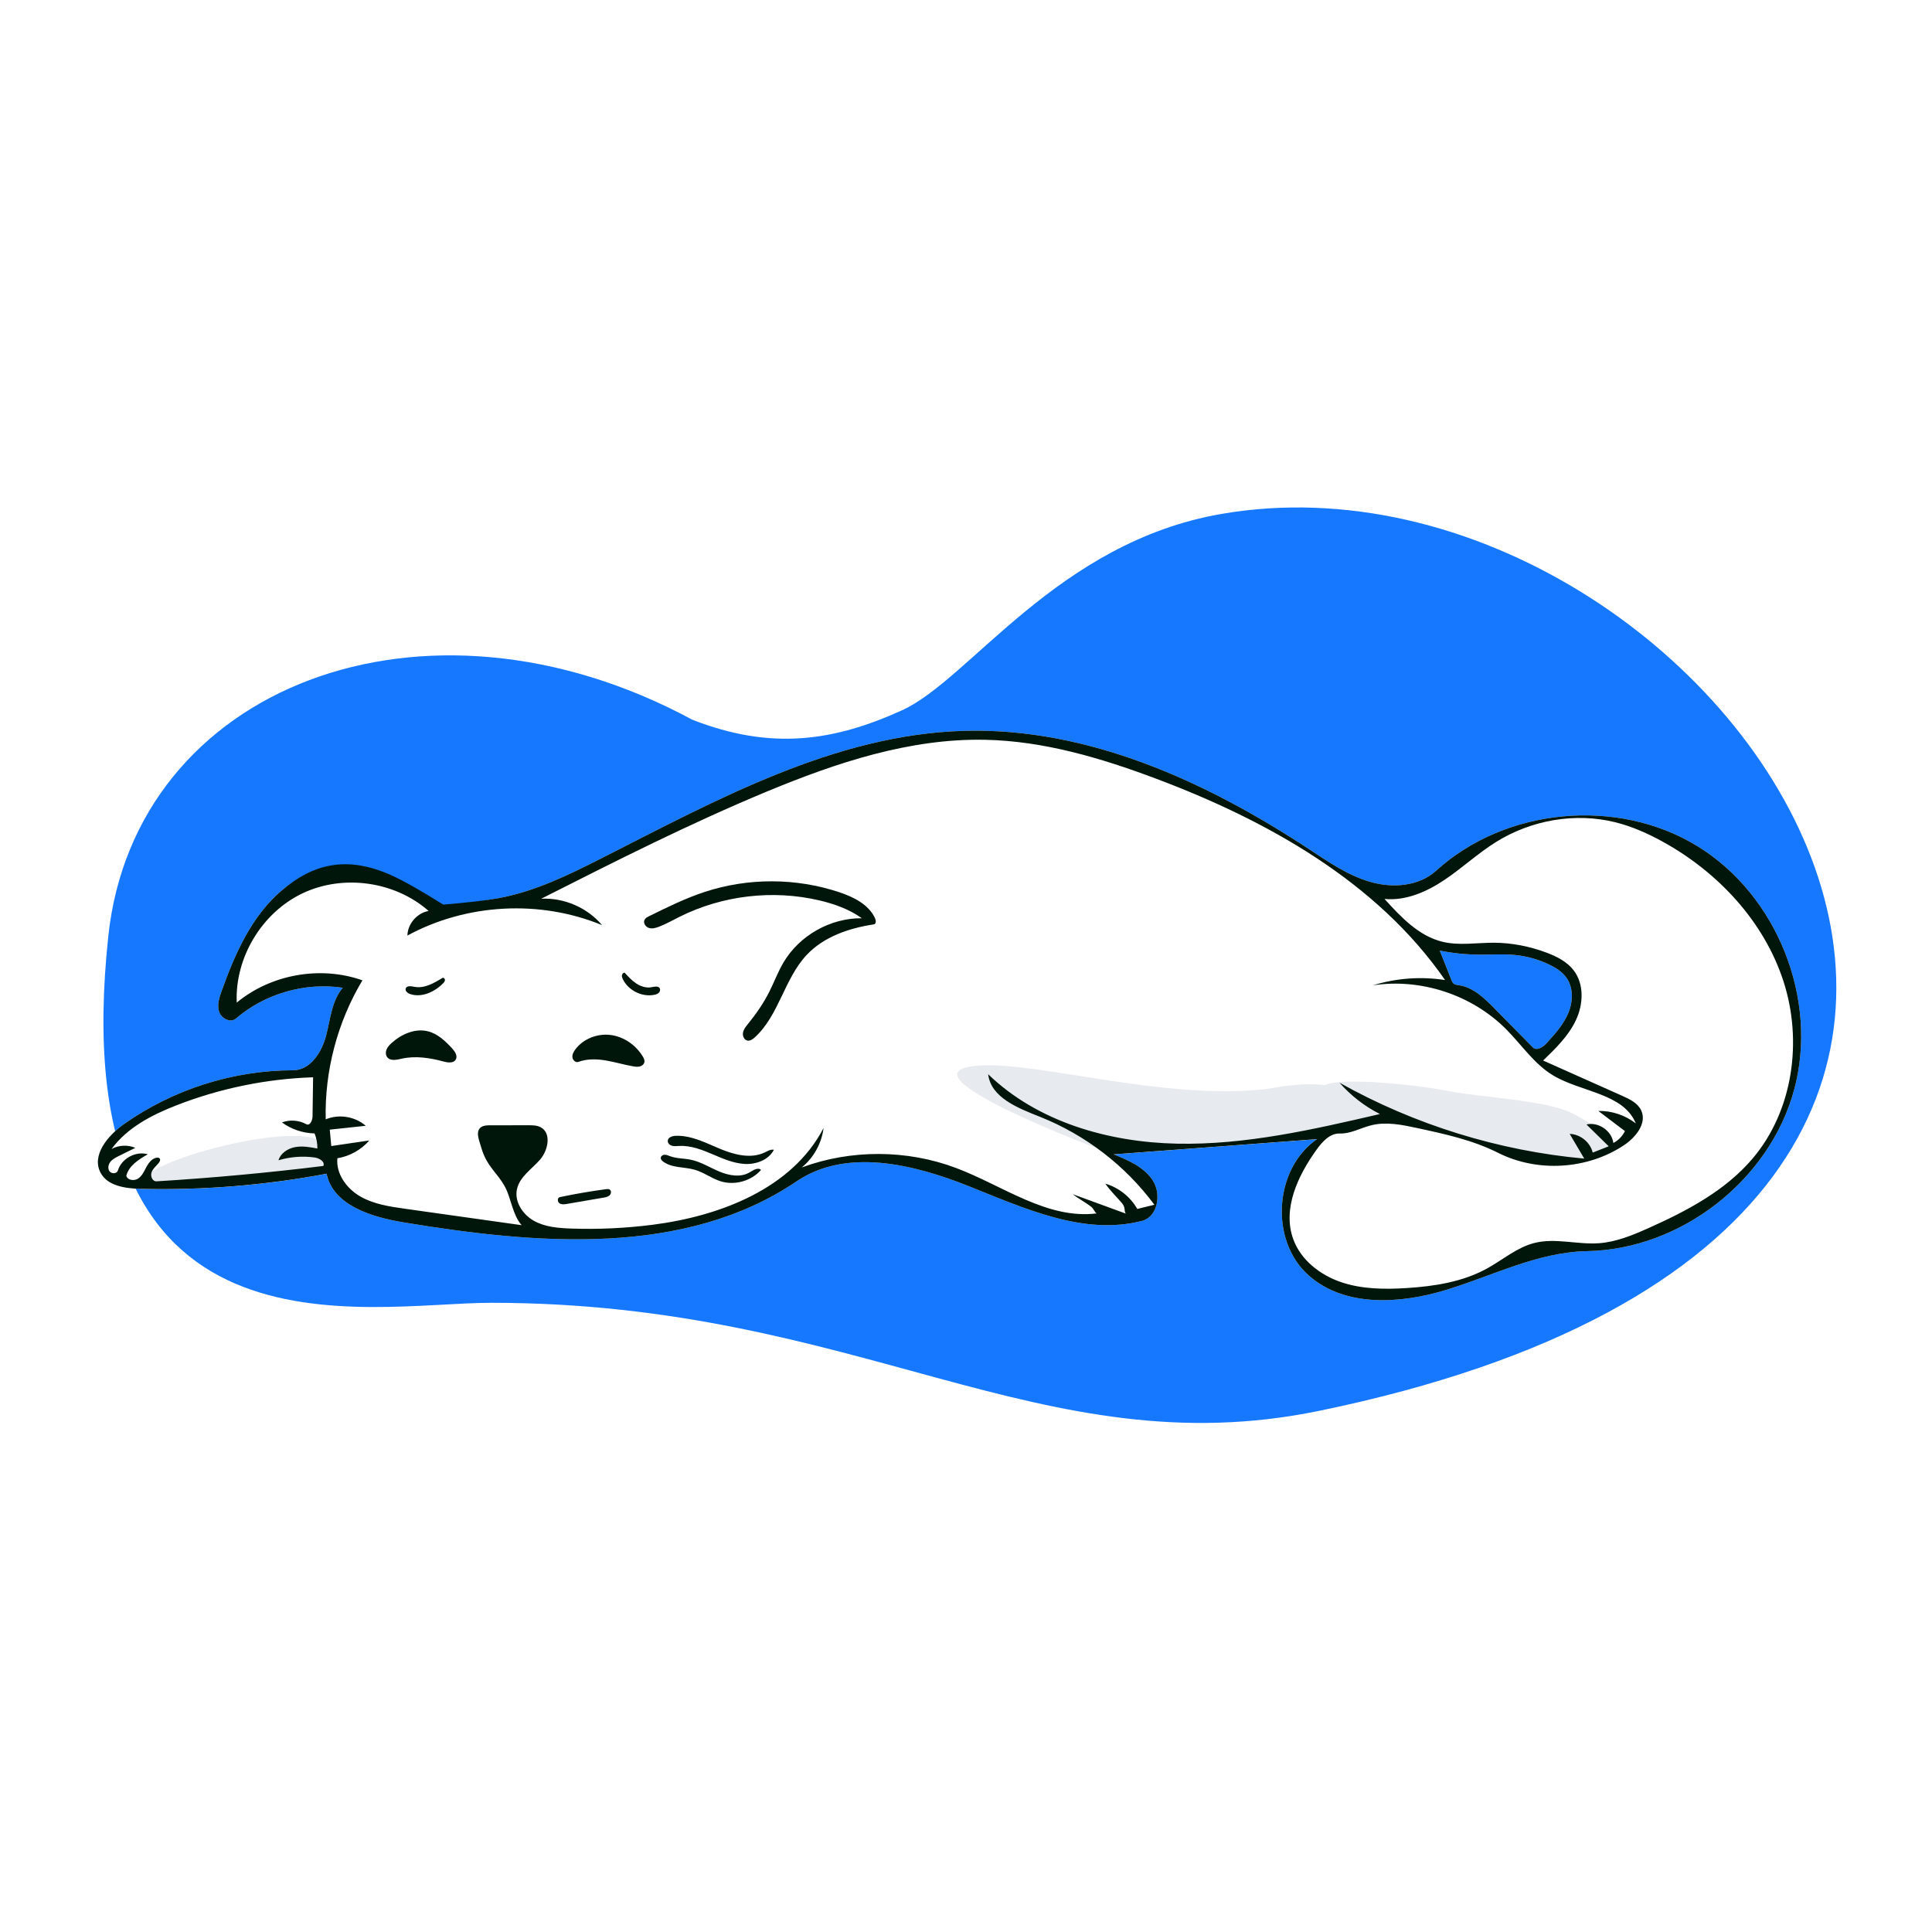
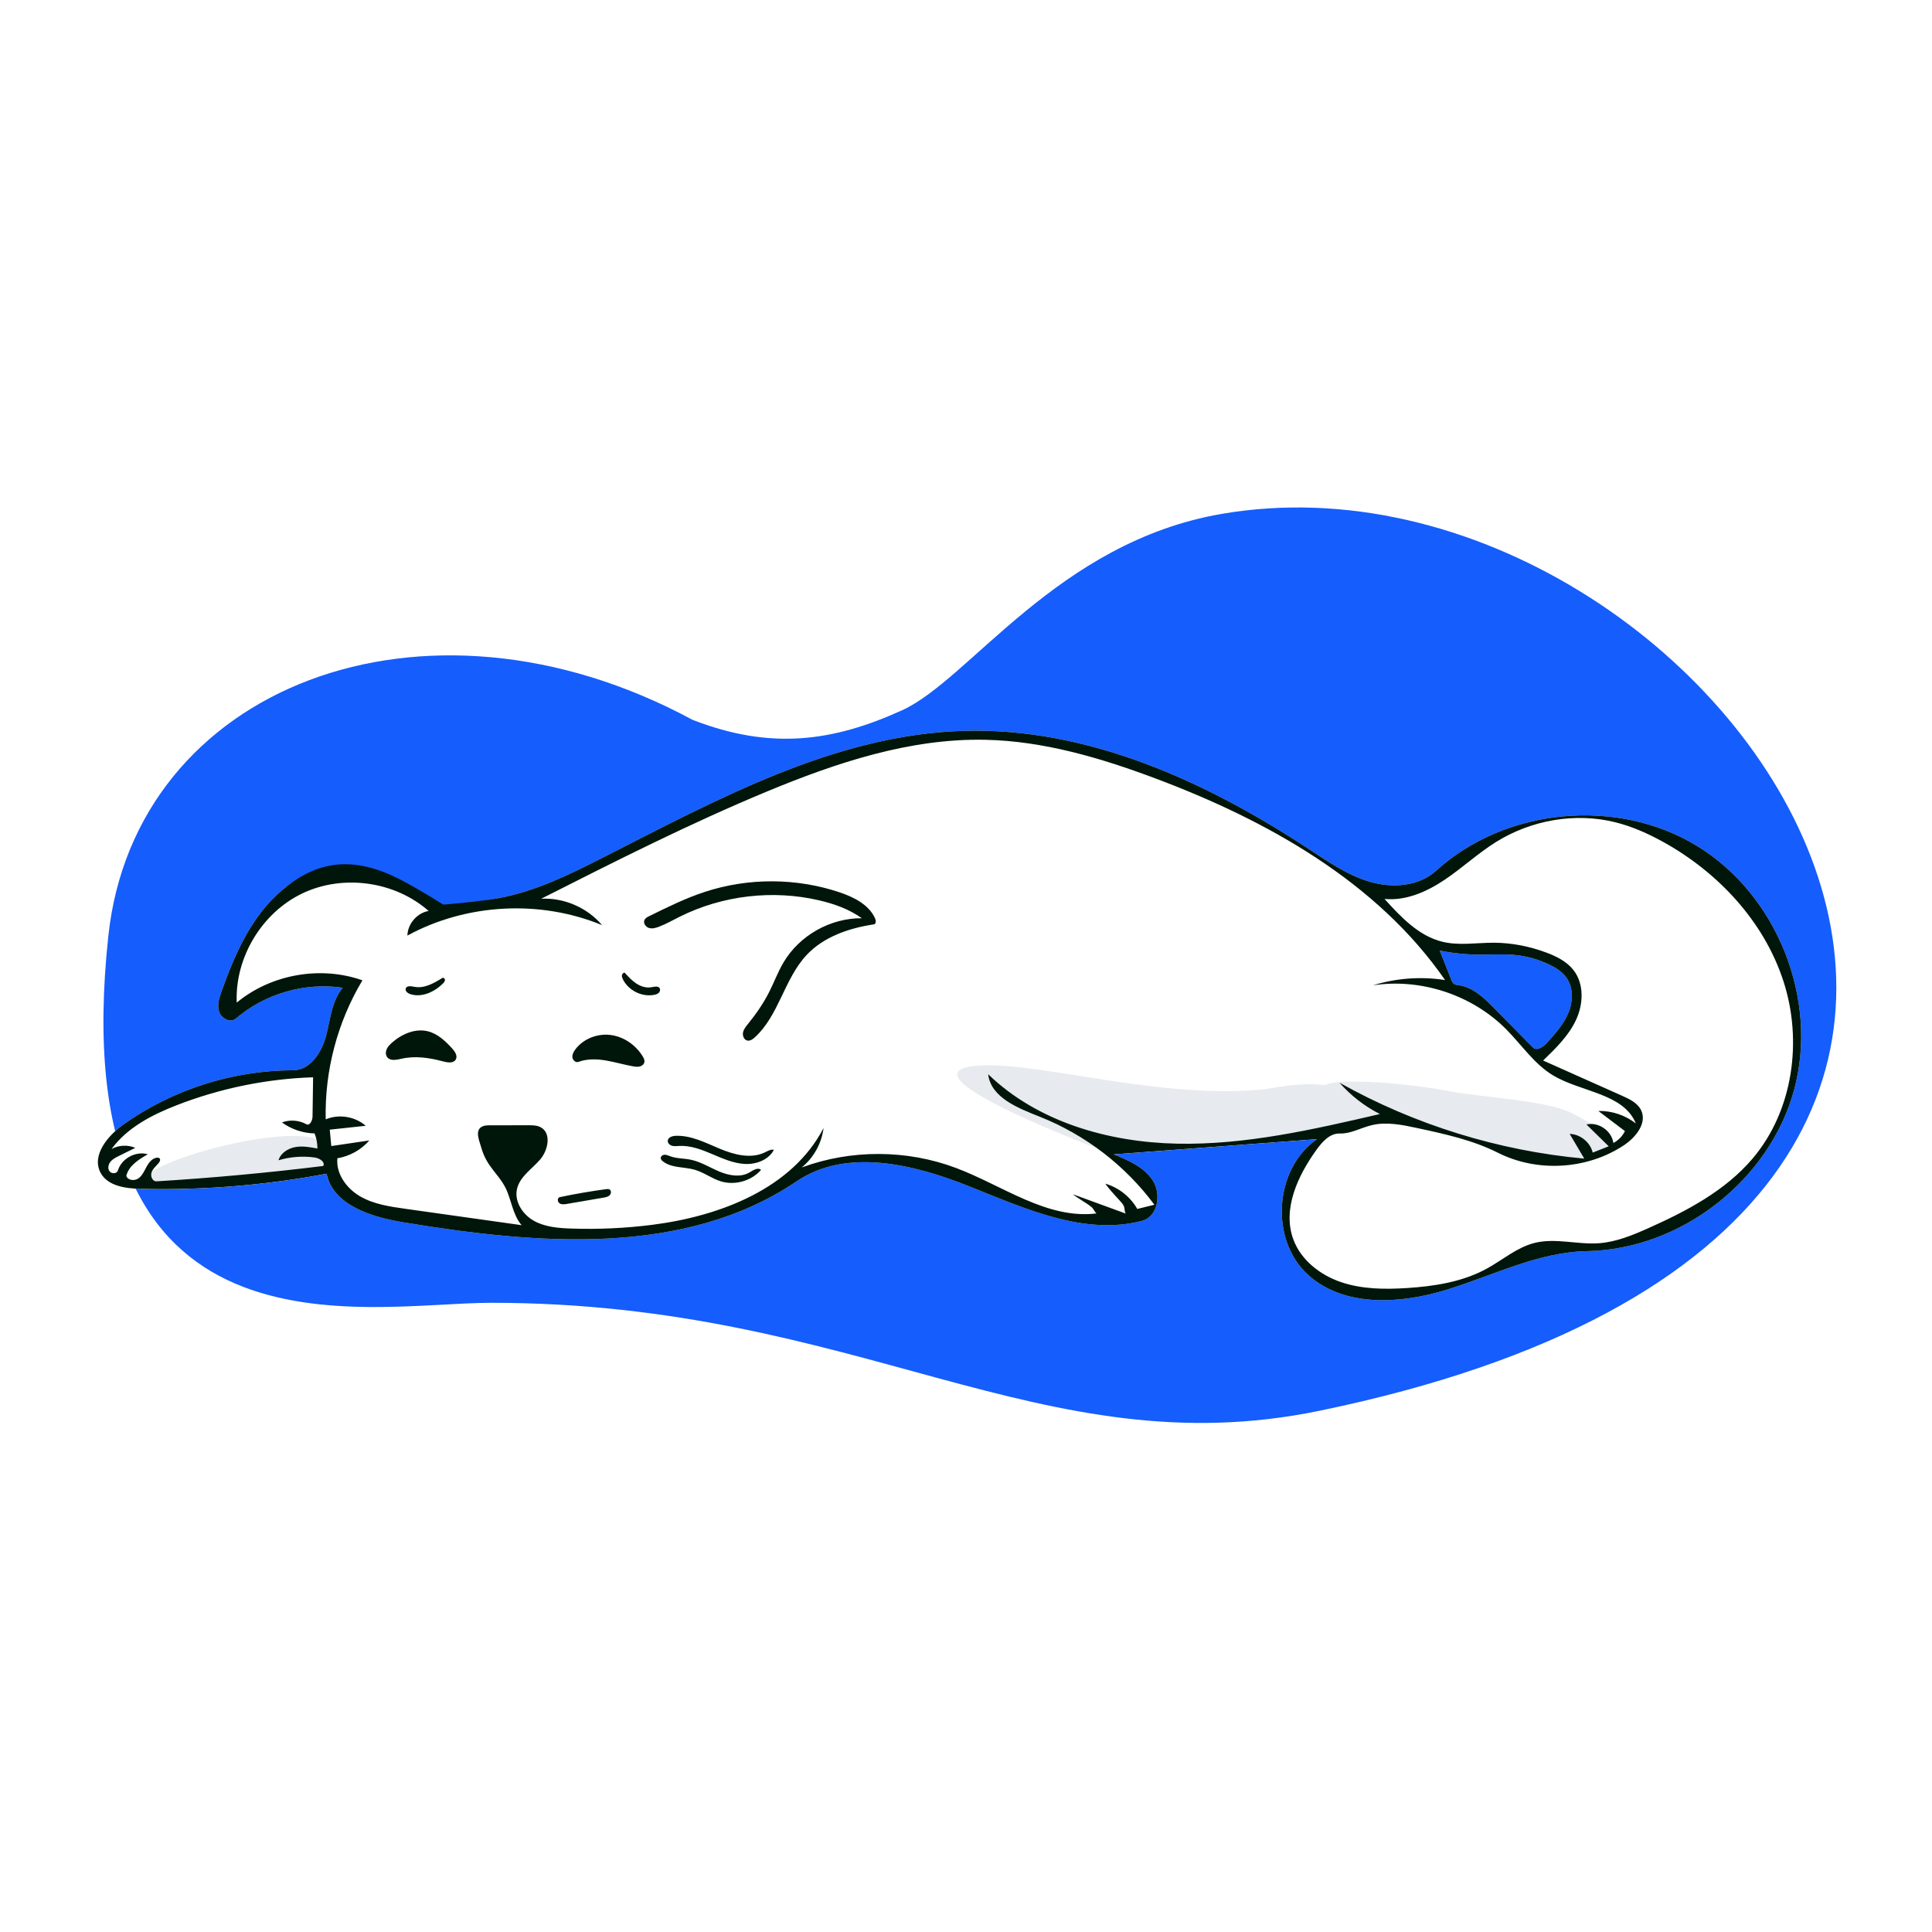
<svg xmlns="http://www.w3.org/2000/svg" width="750" height="750" viewBox="0 0 750 750" fill="none">
  <rect width="750" height="750" fill="white" />
-   <path fillRule="evenodd" clipRule="evenodd" d="M512.128 547.68C403.891 569.992 333.667 505.742 190.711 505.742C141.86 505.742 23.781 533.251 42.063 363.259C52.438 266.795 164.258 223.016 268.755 279.398C299.505 291.423 323.782 287.696 350.14 275.748C376.498 263.8 410.398 210.46 474.29 199.486C666.561 166.464 879.432 471.966 512.128 547.68Z" fill="#1677ff" />
+   <path fillRule="evenodd" clipRule="evenodd" d="M512.128 547.68C403.891 569.992 333.667 505.742 190.711 505.742C141.86 505.742 23.781 533.251 42.063 363.259C52.438 266.795 164.258 223.016 268.755 279.398C299.505 291.423 323.782 287.696 350.14 275.748C376.498 263.8 410.398 210.46 474.29 199.486C666.561 166.464 879.432 471.966 512.128 547.68Z" fill="#155dfc" />
  <path fillRule="evenodd" clipRule="evenodd" d="M508.187 329.653C515.722 334.615 523.288 339.864 531.96 342.356C540.631 344.848 550.822 344.086 557.499 338.018C584.446 313.535 627.841 309.441 658.89 328.453C689.94 347.466 706.022 387.979 696.464 423.11C686.907 458.242 652.518 485.024 616.116 485.687C597.255 486.03 579.814 495.046 561.791 500.619C543.769 506.191 522.093 507.621 507.999 495.083C492.808 481.569 494.542 453.723 511.292 442.199C484.97 444.171 458.648 446.143 432.326 448.116C438.116 450.463 444.28 453.116 447.599 458.409C450.918 463.702 449.396 472.36 443.35 473.933C420.834 479.79 397.779 469.117 376.167 460.502C354.555 451.887 328.512 445.56 309.24 458.594C265.808 487.969 208.428 483.092 156.699 474.527C144.289 472.472 129.36 467.951 126.78 455.64C103.028 460.111 78.806 462.082 54.643 461.509C48.745 461.37 41.783 460.441 39.026 455.225C35.455 448.466 41.866 440.798 48.11 436.388C67.178 422.92 90.457 415.511 113.801 415.479C120.451 415.47 124.89 408.522 126.583 402.091C128.276 395.661 128.75 388.506 133.068 383.449C118.385 381.245 102.83 385.727 91.572 395.406C89.483 397.203 85.955 395.399 85.078 392.787C84.201 390.175 85.105 387.333 86.032 384.738C91.227 370.209 97.74 355.447 109.547 345.513C121.353 335.579 139.8 331.996 152.246 341.116C156.15 343.977 162.78 347.649 172.134 352.133C181.725 350.683 188.856 349.528 193.528 348.669C207.677 346.068 220.796 339.643 233.621 333.126C278.312 310.419 324.135 285.138 374.244 283.712C422.18 282.348 468.135 303.277 508.187 329.653ZM558.9 369.018L563.396 380.343C563.617 380.898 563.855 381.479 564.319 381.854C564.883 382.31 565.655 382.371 566.372 382.474C571.868 383.266 576.175 387.439 580.071 391.396C585.06 396.465 590.05 401.535 595.04 406.604C596.535 408.123 599.019 406.48 600.451 404.901C603.668 401.351 606.946 397.709 608.804 393.292C610.661 388.876 610.862 383.459 608.093 379.549C606.448 377.226 603.942 375.659 601.373 374.431C597.133 372.404 592.534 371.132 587.855 370.694C583.293 370.267 578.698 370.626 574.115 370.592C569.009 370.554 563.906 370.026 558.9 369.018Z" fill="white" />
  <path fillRule="evenodd" clipRule="evenodd" d="M126.78 455.64C103.028 460.111 78.806 462.082 54.643 461.509C47.69 451.376 122.935 432.706 125.663 445.014C127.821 454.747 127.92 461.076 126.78 455.64Z" fill="#E7EAEE" />
  <path fillRule="evenodd" clipRule="evenodd" d="M491.175 422.811C493.713 422.539 503.8 420.067 514.39 421.213C520.081 418.291 547.355 420.586 563.636 423.776C574.086 425.823 600.571 427.184 610.189 432.09C626.884 440.606 627.267 445.87 624.755 446.998C617.619 450.2 609.022 451.779 604.401 451.864C596.082 452.015 579.345 444.325 560.986 439.508C552.787 437.356 546.762 435.529 542.014 433.756L542.789 433.417C532.519 438.053 521.895 438.792 511.292 442.199C484.97 444.171 458.648 446.143 432.326 448.116C438.116 450.463 351.009 418.748 376.167 414.121C377.718 413.836 379.427 413.662 381.281 413.585C404.841 412.597 451.652 427.035 491.175 422.811Z" fill="#E7EAEE" />
  <path fillRule="evenodd" clipRule="evenodd" d="M256.104 383.659C256.425 384.233 256.182 384.996 255.7 385.443C255.218 385.89 254.555 386.083 253.909 386.204C249.15 387.097 243.951 384.501 241.806 380.161C241.567 379.677 241.358 379.146 241.431 378.611C241.504 378.076 241.953 377.559 242.492 377.591C243.877 379.119 245.283 380.665 247.008 381.796C248.732 382.927 250.841 383.616 252.87 383.243C254.021 383.032 255.532 382.638 256.104 383.659Z" fill="#00160A" />
  <path fillRule="evenodd" clipRule="evenodd" d="M259.223 442.866C259.29 441.526 260.969 440.966 262.31 440.917C268.316 440.694 273.91 443.639 279.458 445.952C285.006 448.265 291.466 449.972 296.884 447.369C298.015 446.825 299.2 446.083 300.427 446.345C298.392 450.293 293.527 452.085 289.093 451.842C284.658 451.598 280.502 449.723 276.414 447.989C272.325 446.255 268.023 444.605 263.589 444.853C262.679 444.904 261.748 445.032 260.871 444.785C259.995 444.537 259.177 443.776 259.223 442.866Z" fill="#00160A" />
  <path fillRule="evenodd" clipRule="evenodd" d="M269.738 454.108C265.595 452.899 260.75 453.504 257.347 450.849C256.931 450.525 256.521 450.099 256.504 449.572C256.482 448.833 257.278 448.292 258.017 448.273C258.756 448.254 259.45 448.591 260.144 448.846C262.678 449.777 265.467 449.652 268.112 450.191C272.08 451 275.574 453.262 279.312 454.821C283.049 456.38 287.532 457.178 291.012 455.107C292.416 454.272 294.261 453.025 295.425 454.171C291.636 458.487 285.222 460.286 279.742 458.569C276.252 457.476 273.249 455.132 269.738 454.108Z" fill="#00160A" />
  <path fillRule="evenodd" clipRule="evenodd" d="M150.328 410.414C149.662 409.562 149.668 408.326 150.093 407.332C150.518 406.337 151.298 405.541 152.105 404.821C155.934 401.401 161.233 399.086 166.203 400.371C169.928 401.335 172.876 404.127 175.484 406.956C176.6 408.167 177.753 409.902 176.917 411.321C176.024 412.838 173.782 412.517 172.084 412.056C166.814 410.627 161.227 409.785 155.901 410.991C153.969 411.428 151.548 411.975 150.328 410.414Z" fill="#00160A" />
  <path fillRule="evenodd" clipRule="evenodd" d="M236.653 461.765C237.387 462.209 237.286 463.395 236.674 463.996C236.062 464.598 235.16 464.771 234.314 464.916C229.572 465.729 224.831 466.542 220.089 467.355C219.099 467.525 217.992 467.671 217.167 467.099C216.341 466.527 216.317 464.936 217.3 464.729C223.245 463.474 229.237 462.442 235.26 461.636C235.731 461.573 236.245 461.519 236.653 461.765Z" fill="#00160A" />
  <path fillRule="evenodd" clipRule="evenodd" d="M224.553 412.221C223.51 412.608 222.357 411.601 222.217 410.497C222.076 409.393 222.647 408.325 223.308 407.43C226.383 403.266 231.864 401.133 237.002 401.774C242.14 402.414 246.806 405.669 249.505 410.088C249.922 410.769 250.308 411.553 250.15 412.336C249.979 413.183 249.186 413.798 248.347 414.008C247.508 414.218 246.625 414.097 245.772 413.95C242.225 413.337 238.766 412.274 235.215 411.677C231.665 411.08 227.928 410.969 224.553 412.221Z" fill="#00160A" />
  <path fillRule="evenodd" clipRule="evenodd" d="M157.505 383.721C157.909 382.539 159.618 382.831 160.843 383.074C164.662 383.832 168.397 381.703 171.71 379.658C172.152 379.385 172.741 379.904 172.731 380.423C172.721 380.943 172.347 381.376 171.982 381.745C168.679 385.083 163.74 387.367 159.274 385.914C158.276 385.589 157.166 384.714 157.505 383.721Z" fill="#00160A" />
  <path fillRule="evenodd" clipRule="evenodd" d="M290.149 403.951C288.861 403.706 288.193 402.142 288.434 400.853C288.675 399.564 289.55 398.5 290.376 397.481C293.496 393.633 296.34 389.541 298.581 385.122C300.508 381.322 301.985 377.293 304.151 373.624C310.352 363.128 322.378 356.342 334.568 356.461C329.683 352.964 323.908 350.896 318.058 349.527C299.965 345.294 280.415 347.591 263.795 355.903C261.168 357.217 258.606 358.678 255.866 359.737C254.603 360.226 253.205 360.629 251.911 360.229C250.616 359.829 249.6 358.304 250.202 357.091C250.549 356.391 251.297 356 251.997 355.654C259.078 352.16 266.188 348.654 273.693 346.201C290.483 340.714 309.034 340.77 325.791 346.357C331.413 348.231 337.289 351.144 339.723 356.548C340.097 357.377 340.131 358.702 339.232 358.838C329.576 360.293 319.751 363.634 313.086 370.771C304.454 380.014 302.364 394.207 293.003 402.711C292.206 403.435 291.207 404.153 290.149 403.951Z" fill="#00160A" />
  <path fillRule="evenodd" clipRule="evenodd" d="M432.326 448.116C438.116 450.463 444.28 453.116 447.599 458.409C450.918 463.702 449.396 472.36 443.35 473.933C420.834 479.79 397.779 469.117 376.167 460.502C354.555 451.887 328.512 445.56 309.24 458.594C265.808 487.969 208.428 483.092 156.699 474.527C144.289 472.472 129.36 467.951 126.78 455.64C103.028 460.111 78.806 462.082 54.643 461.509C48.745 461.37 41.783 460.441 39.026 455.225C35.455 448.466 41.866 440.798 48.11 436.388C67.178 422.92 90.457 415.511 113.801 415.479C120.451 415.47 124.89 408.522 126.583 402.091C128.276 395.661 128.75 388.506 133.068 383.449C118.385 381.245 102.83 385.727 91.572 395.406C89.483 397.203 85.955 395.399 85.078 392.787C84.201 390.175 85.105 387.333 86.032 384.738C91.227 370.209 97.74 355.447 109.547 345.513C121.353 335.579 134.421 331.809 152.165 339.889C156.812 342.005 163.449 345.765 172.075 351.168C181.609 350.379 188.76 349.546 193.528 348.669C207.677 346.068 220.796 339.643 233.621 333.126C278.312 310.419 324.135 285.138 374.244 283.712C422.18 282.348 468.135 303.277 508.187 329.653C515.722 334.615 523.288 339.864 531.96 342.356C540.631 344.848 550.822 344.086 557.499 338.018C584.446 313.535 627.841 309.441 658.89 328.453C689.94 347.466 706.022 387.979 696.464 423.11C686.907 458.242 652.518 485.024 616.116 485.687C597.255 486.03 579.814 495.046 561.791 500.619C543.769 506.191 522.093 507.621 507.999 495.083C492.808 481.569 494.542 453.723 511.292 442.199C484.97 444.171 458.648 446.143 432.326 448.116ZM584.69 399.555C571.407 386.194 551.589 379.661 532.964 382.503C541.982 379.701 551.645 378.995 560.974 380.456C534.529 342.266 491.85 318.412 448.35 302.116C427.21 294.197 405.195 287.687 382.626 287.188C353.245 286.54 324.61 296.089 297.472 307.367C267.686 319.745 238.874 334.325 210.094 348.89C218.974 348.436 227.974 352.338 233.713 359.129C209.607 349.189 181.054 350.722 158.151 363.185C158.261 358.632 161.9 354.411 166.387 353.632C153.282 342.085 133.148 339.282 117.387 346.811C101.626 354.34 91.153 371.763 91.9 389.214C105.21 378.206 124.408 374.801 140.692 380.562C131 396.735 125.996 415.682 126.439 434.531C131.532 432.386 137.808 433.395 141.972 437.029C137.32 437.529 132.667 438.03 128.015 438.53C128.212 440.653 128.408 442.776 128.605 444.898C133.528 444.173 138.451 443.447 143.373 442.721C140.205 446.366 135.738 448.857 130.972 449.636C130.374 455.7 134.583 461.422 139.865 464.462C145.146 467.502 151.349 468.408 157.383 469.258C172.422 471.377 187.462 473.496 202.501 475.614C199.013 471.681 198.442 465.347 196.165 460.968C193.216 455.296 188.957 452.986 186.822 445.462C186.086 442.866 184.388 439.211 186.764 437.56C187.762 436.867 189.061 436.84 190.277 436.839C195.241 436.834 200.206 436.829 205.17 436.823C206.775 436.822 208.452 436.837 209.87 437.587C214.167 439.86 212.81 446.573 209.601 450.224C206.392 453.875 201.804 456.791 200.708 461.526C199.582 466.391 202.857 471.434 207.207 473.886C211.556 476.338 216.732 476.753 221.722 476.924C232.24 477.284 242.786 476.796 253.226 475.468C279.507 472.124 307.507 461.415 319.705 437.897C318.967 443.825 315.87 449.427 311.241 453.203C330.388 446.15 352.072 446.229 371.168 453.421C389.278 460.242 406.461 473.415 425.667 471.051C424.844 470.383 424.525 469.23 423.702 468.562C421.461 466.745 418.717 465.414 416.476 463.597C423.324 466.102 430.172 468.607 437.02 471.112C436.242 469.973 437.02 468.824 435.571 467.081C434.123 465.339 430.959 462.231 429.095 459.5C434.281 461.009 438.826 464.608 441.484 469.31C443.7 468.768 445.916 468.225 448.132 467.683C436.881 452.496 421.326 440.533 403.759 433.557C395.236 430.173 384.67 426.122 383.604 417.014C402.761 435.514 430.214 443.406 456.84 443.97C483.466 444.533 509.738 438.484 535.682 432.47C529.742 429.468 524.387 425.315 520 420.31C549.139 436.636 581.742 446.745 615.006 449.769C613.119 446.571 611.232 443.373 609.346 440.175C613.472 440.292 617.328 443.422 618.291 447.436C620.361 446.621 622.43 445.806 624.499 444.992C621.621 442.17 618.743 439.348 615.865 436.526C620.495 435.41 625.689 438.981 626.306 443.703C628.243 442.696 629.842 441.05 630.794 439.085C627.352 436.48 623.91 433.874 620.468 431.269C625.686 431.163 630.922 432.908 635.032 436.124C630.17 424.303 613.717 424.021 602.788 417.392C595.519 412.982 590.684 405.584 584.69 399.555ZM559.948 365.591C566.449 367.167 573.256 365.946 579.945 365.966C586.876 365.987 593.779 367.362 600.273 369.783C604.281 371.277 608.288 373.285 610.894 376.678C615.025 382.056 614.665 389.857 611.783 395.996C608.901 402.134 603.914 406.986 599.032 411.694C609.28 416.265 619.528 420.837 629.776 425.409C632.672 426.7 635.802 428.216 637.126 431.097C639.415 436.079 634.971 441.544 630.406 444.58C616.165 454.052 596.797 455.214 581.525 447.512C571.728 442.571 560.867 440.214 550.14 437.904C544.283 436.643 538.183 435.382 532.365 436.809C528.236 437.822 524.343 440.17 520.094 440.026C516.297 439.897 513.345 443.175 511.12 446.255C503.799 456.387 497.763 469.335 502.05 481.078C504.997 489.152 512.466 494.968 520.605 497.728C528.745 500.488 537.542 500.566 546.12 500.02C556.855 499.337 567.792 497.633 577.22 492.452C583.358 489.078 588.852 484.243 595.642 482.522C603.789 480.457 612.372 483.228 620.754 482.616C627.429 482.128 633.746 479.516 639.857 476.788C654.786 470.125 669.717 462.259 680.306 449.805C696.096 431.232 699.851 404.017 692.306 380.836C684.762 357.656 666.933 338.597 645.595 326.809C639.728 323.568 633.551 320.814 627.047 319.196C611.433 315.313 594.343 318.371 580.698 326.896C573.673 331.286 567.569 337.005 560.685 341.613C553.802 346.221 545.71 349.771 537.465 348.966C543.819 355.988 550.745 363.36 559.948 365.591ZM68.496 429.082C58.932 432.811 49.362 437.758 43.301 446.043C46.09 444.506 49.592 444.335 52.517 445.594C50.385 446.648 48.252 447.701 46.12 448.755C44.925 449.345 43.691 449.967 42.861 451.01C42.031 452.052 41.731 453.644 42.535 454.707C43.338 455.77 45.369 455.672 45.758 454.398C47.183 449.722 52.688 446.733 57.387 448.084C53.858 450.094 50.005 452.516 49.029 456.458C49.556 458.234 52.157 458.526 53.685 457.479C55.213 456.432 55.976 454.617 56.855 452.986C57.734 451.356 59.01 449.686 60.844 449.418C61.23 449.361 61.673 449.391 61.941 449.675C62.41 450.17 62.023 450.979 61.582 451.499C60.584 452.678 59.31 453.709 58.819 455.173C58.328 456.637 59.206 458.684 60.747 458.59C82.389 457.268 103.991 455.279 125.511 452.626C126.289 450.941 123.926 449.573 122.088 449.324C117.422 448.691 112.622 449.065 108.11 450.412C108.943 447.639 111.744 445.823 114.593 445.303C117.441 444.783 120.365 445.317 123.211 445.851C123.233 443.853 122.86 441.85 122.119 439.993C117.594 439.899 113.109 438.387 109.449 435.724C112.508 434.58 116.062 434.84 118.921 436.419C120.286 437.173 121.303 434.966 121.326 433.407C121.399 428.339 121.472 423.271 121.546 418.203C103.418 418.798 85.395 422.494 68.496 429.082ZM566.372 382.474C571.868 383.266 576.175 387.439 580.071 391.396C585.06 396.465 590.05 401.535 595.04 406.604C596.535 408.123 599.019 406.48 600.451 404.901C603.668 401.351 606.946 397.709 608.804 393.292C610.661 388.876 610.862 383.459 608.093 379.549C606.448 377.226 603.942 375.659 601.373 374.431C597.133 372.404 592.534 371.132 587.855 370.694C583.293 370.267 578.698 370.626 574.115 370.592C569.009 370.554 563.906 370.026 558.9 369.018C560.399 372.793 561.898 376.568 563.396 380.343C563.617 380.898 563.855 381.479 564.319 381.854C564.883 382.31 565.655 382.371 566.372 382.474Z" fill="#00160A" />
</svg>
